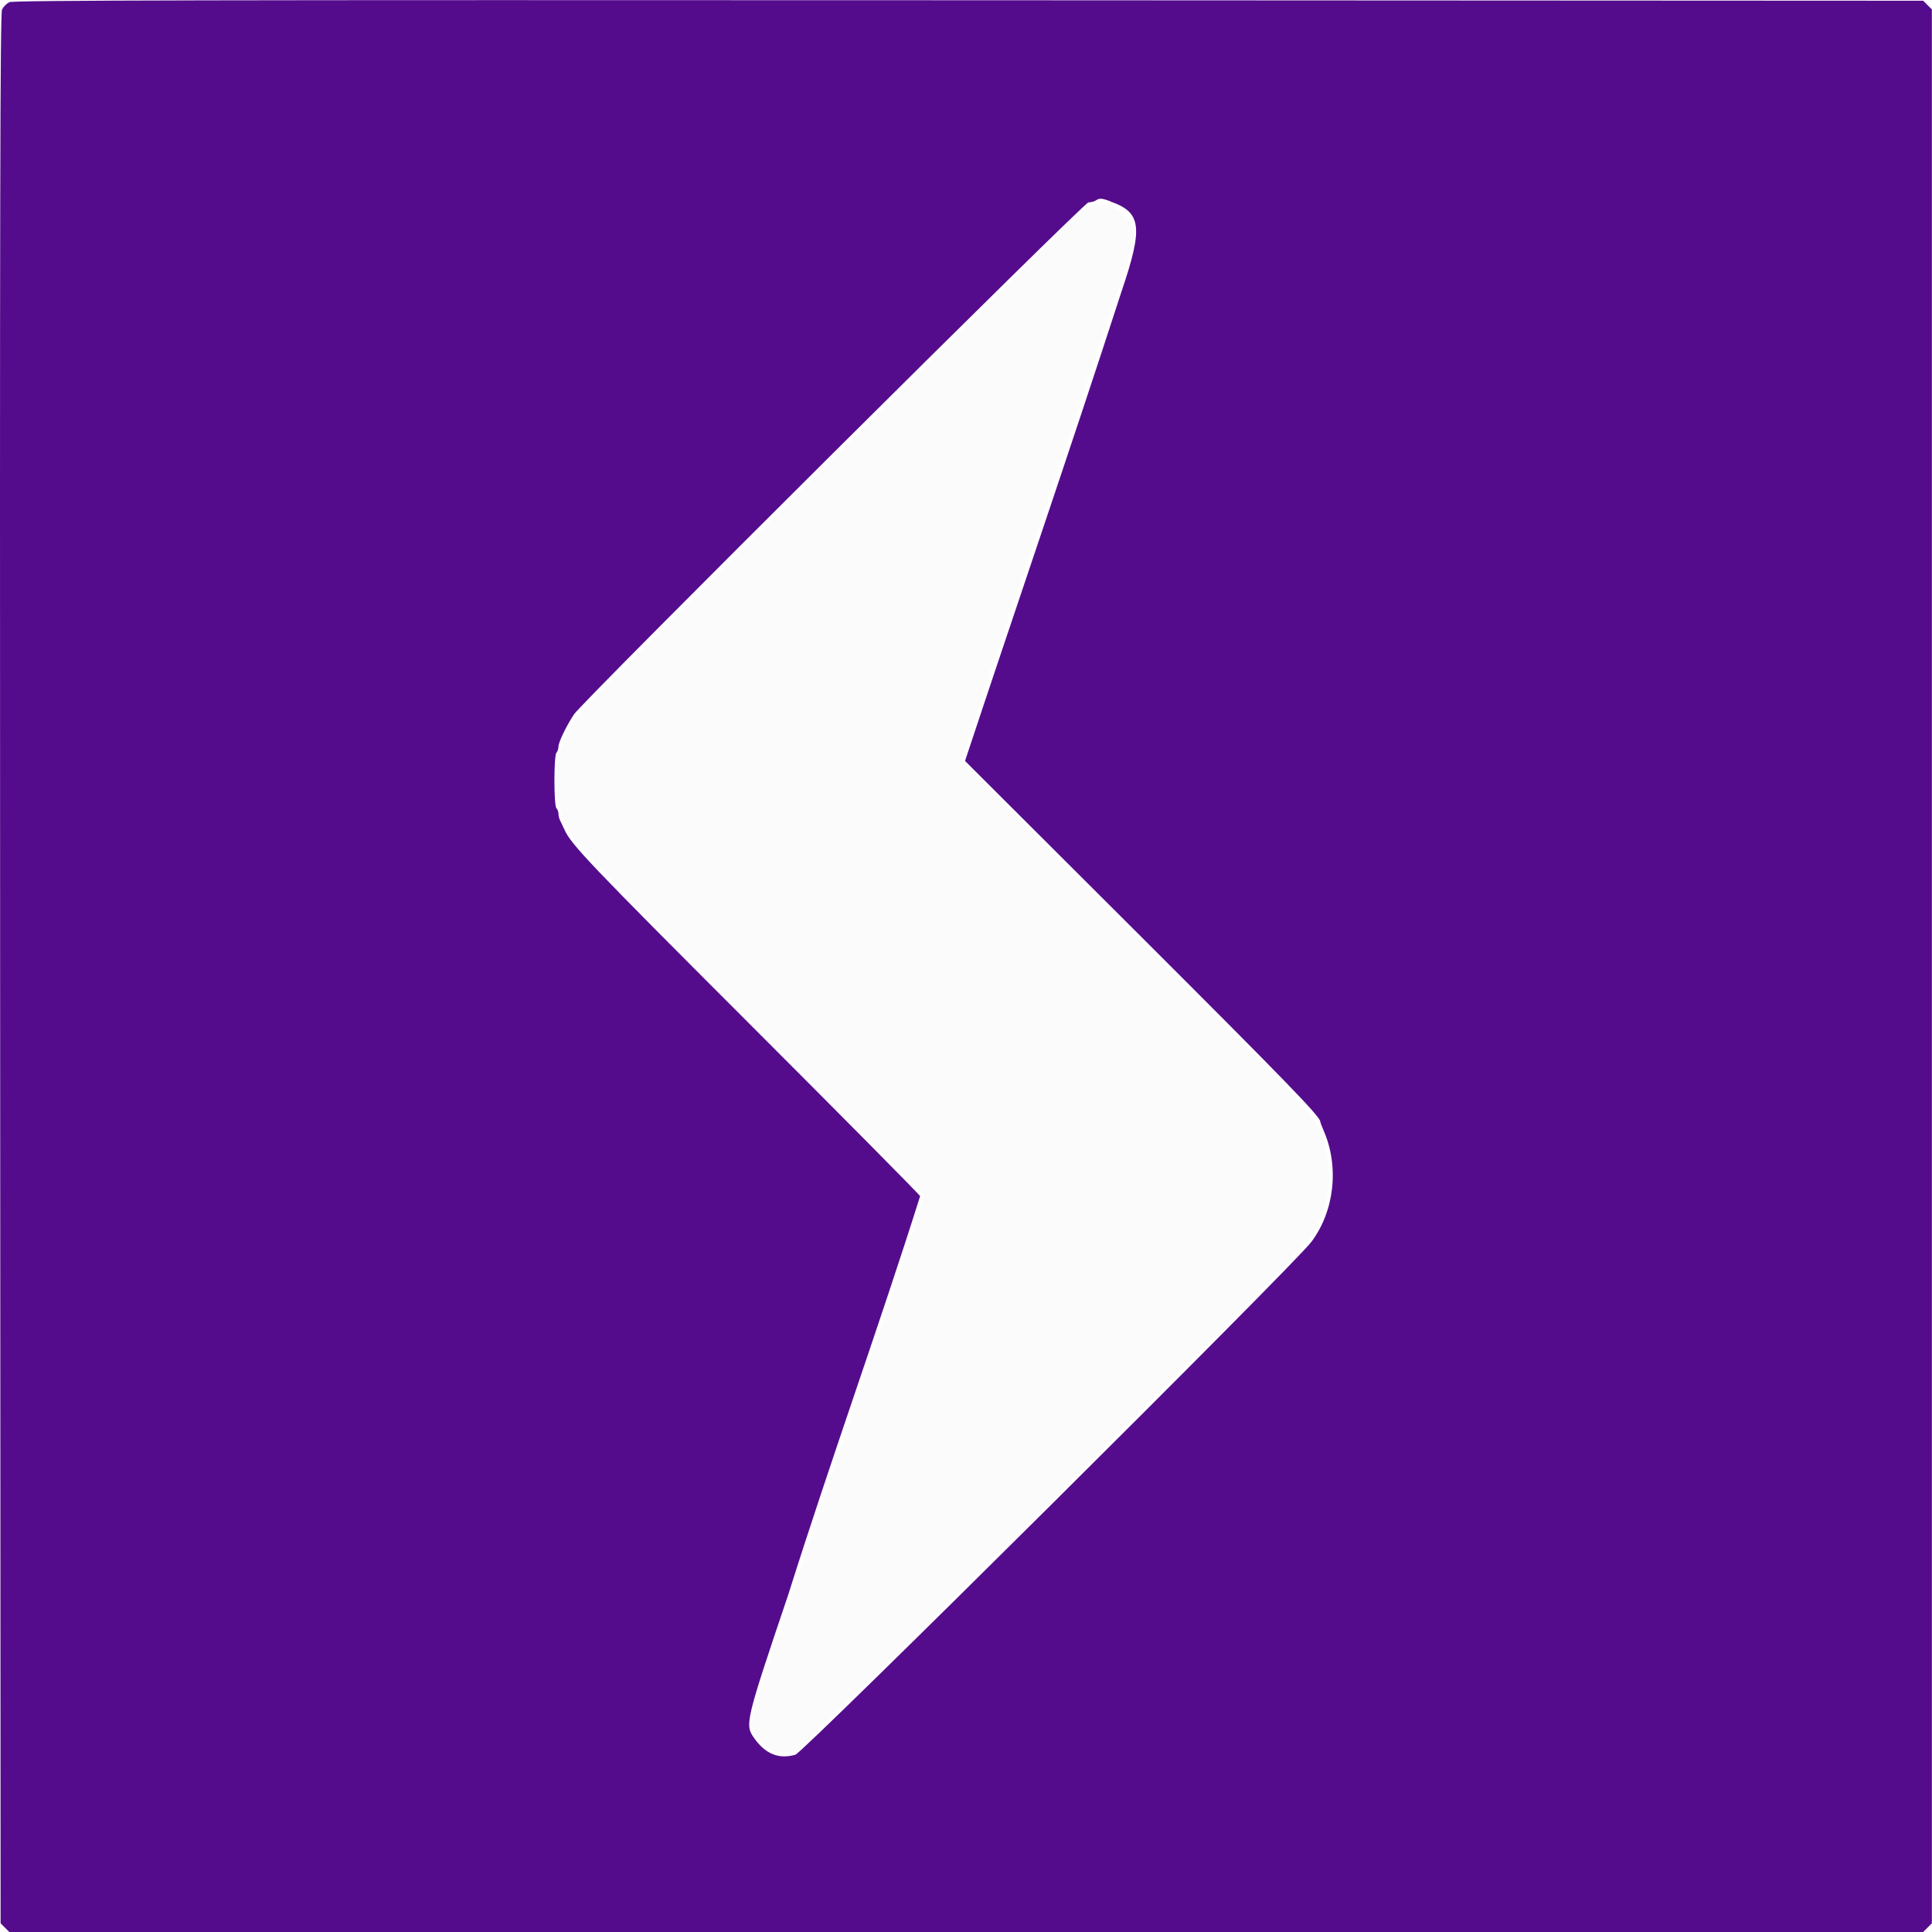
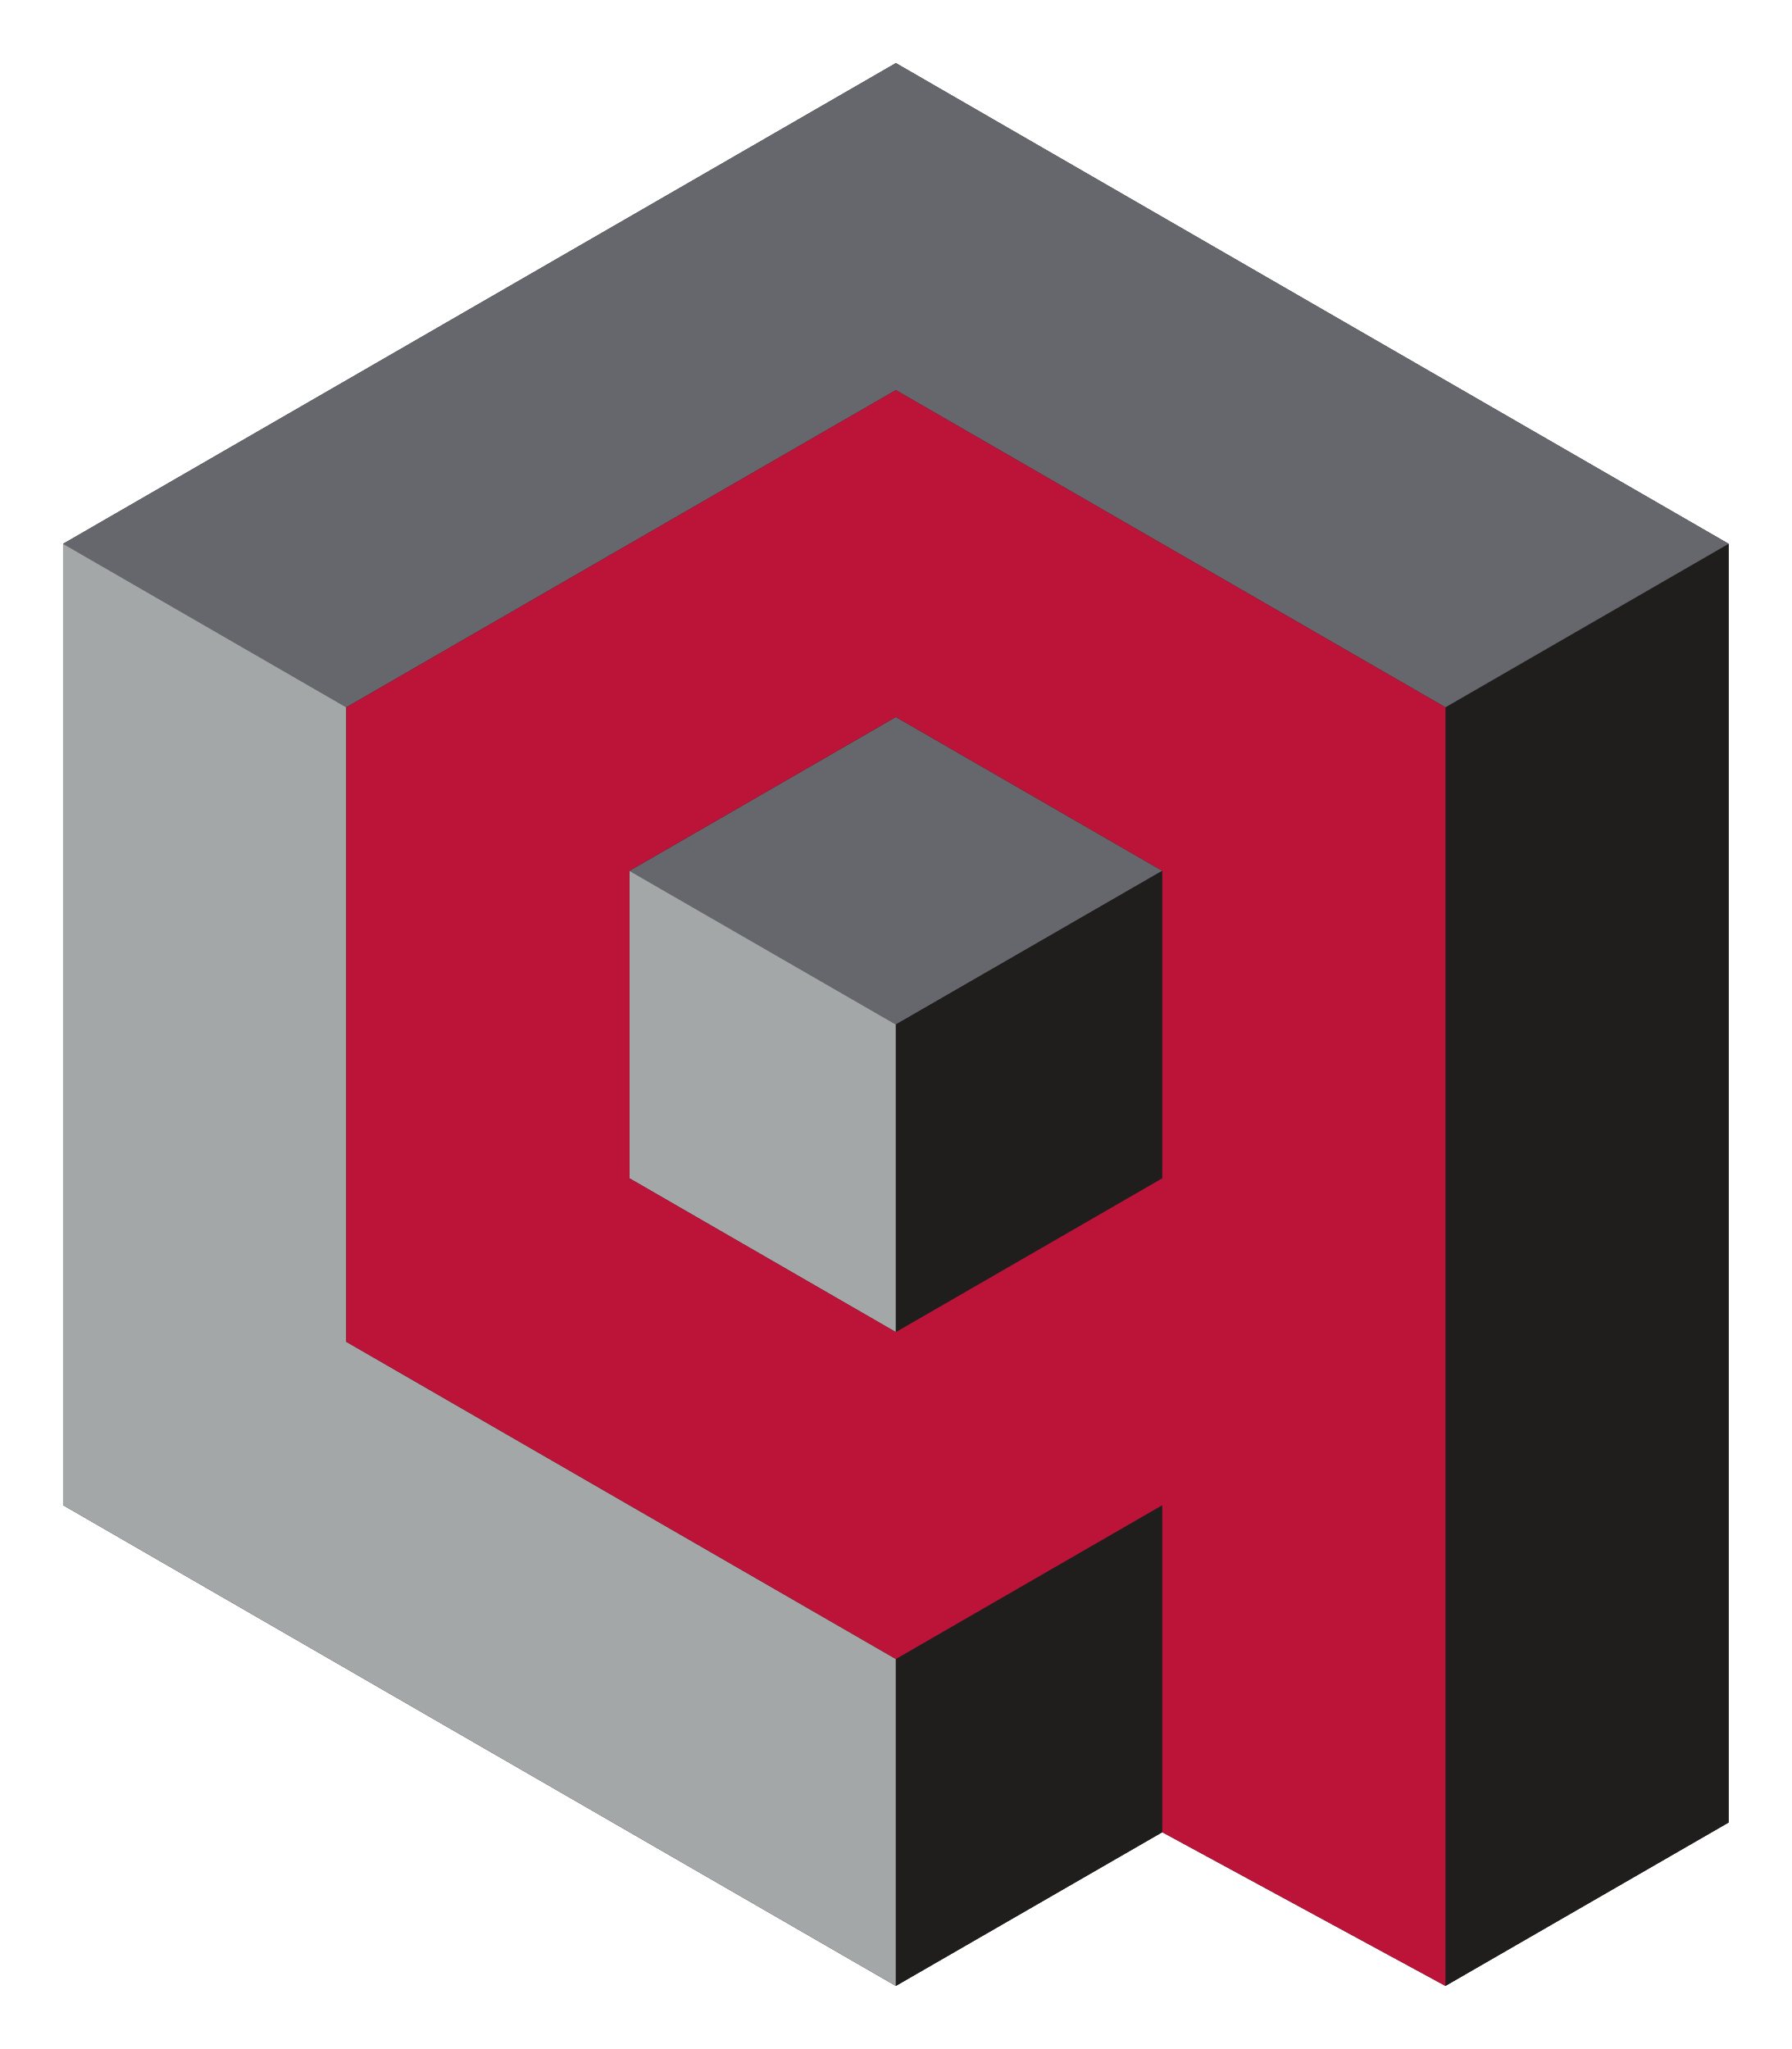
- <svg xmlns="http://www.w3.org/2000/svg" id="svg" version="1.1" width="16" height="16" viewBox="0 0 16 16">
-   <defs id="defs11" />
-   <path style="fill:#fbfbfb;fill-rule:evenodd;stroke:none;stroke-width:0.04" d="m 8.987,1.724 c -0.056,0.034 -4.122,4.097 -4.185,4.181 -0.023,0.031 -0.046,0.06 -0.05,0.065 -0.009,0.008 -0.075,0.145 -0.097,0.2 -0.059,0.147 -0.058,0.444 8.8e-4,0.592 0.084,0.212 0.088,0.217 1.577,1.706 0.779,0.78 1.417,1.427 1.417,1.438 0,0.023 -0.253,0.798 -0.274,0.839 -0.008,0.015 -0.014,0.041 -0.014,0.057 0,0.016 -0.006,0.036 -0.013,0.044 -0.007,0.008 -0.037,0.091 -0.066,0.183 -0.029,0.092 -0.059,0.181 -0.067,0.196 -0.008,0.015 -0.014,0.041 -0.014,0.057 0,0.016 -0.006,0.036 -0.013,0.044 -0.007,0.008 -0.037,0.091 -0.066,0.183 -0.029,0.092 -0.059,0.181 -0.067,0.196 -0.008,0.015 -0.014,0.042 -0.014,0.059 0,0.017 -0.007,0.036 -0.016,0.041 -0.009,0.005 -0.016,0.026 -0.016,0.046 0,0.02 -0.006,0.043 -0.013,0.051 -0.007,0.008 -0.044,0.112 -0.082,0.231 -0.038,0.119 -0.151,0.461 -0.252,0.761 -0.49,1.459 -0.462,1.362 -0.414,1.459 0.069,0.139 0.231,0.2 0.358,0.135 0.071,-0.036 4.143,-4.1 4.245,-4.236 0.034,-0.045 0.091,-0.166 0.11,-0.232 0.009,-0.031 0.024,-0.085 0.034,-0.12 0.034,-0.117 0.007,-0.361 -0.057,-0.52 -0.06,-0.15 -0.201,-0.3 -1.568,-1.665 -0.771,-0.77 -1.402,-1.412 -1.402,-1.426 0,-0.014 0.028,-0.108 0.063,-0.209 0.034,-0.101 0.079,-0.237 0.099,-0.303 0.02,-0.066 0.042,-0.127 0.05,-0.135 0.007,-0.008 0.013,-0.031 0.013,-0.051 0,-0.02 0.007,-0.04 0.016,-0.046 0.009,-0.005 0.016,-0.027 0.016,-0.048 0,-0.021 0.007,-0.043 0.016,-0.048 0.009,-0.005 0.016,-0.027 0.016,-0.048 0,-0.021 0.007,-0.043 0.016,-0.048 0.009,-0.005 0.016,-0.027 0.016,-0.048 0,-0.021 0.007,-0.043 0.016,-0.048 0.009,-0.005 0.016,-0.027 0.016,-0.048 0,-0.021 0.007,-0.043 0.016,-0.048 0.009,-0.005 0.016,-0.027 0.016,-0.048 0,-0.021 0.007,-0.043 0.016,-0.048 0.009,-0.005 0.016,-0.027 0.016,-0.048 0,-0.021 0.007,-0.043 0.016,-0.048 0.009,-0.005 0.016,-0.027 0.016,-0.048 0,-0.021 0.007,-0.043 0.016,-0.048 0.009,-0.005 0.016,-0.027 0.016,-0.048 0,-0.021 0.007,-0.043 0.016,-0.048 0.009,-0.005 0.016,-0.027 0.016,-0.048 0,-0.021 0.007,-0.043 0.016,-0.048 0.009,-0.005 0.016,-0.027 0.016,-0.048 0,-0.021 0.007,-0.043 0.016,-0.048 0.009,-0.005 0.016,-0.027 0.016,-0.048 0,-0.021 0.007,-0.043 0.016,-0.048 0.009,-0.005 0.016,-0.027 0.016,-0.048 0,-0.021 0.007,-0.043 0.016,-0.048 0.009,-0.005 0.016,-0.027 0.016,-0.048 0,-0.021 0.007,-0.043 0.016,-0.048 0.009,-0.005 0.016,-0.027 0.016,-0.048 0,-0.021 0.007,-0.043 0.016,-0.048 0.009,-0.005 0.016,-0.024 0.016,-0.041 0,-0.017 0.006,-0.044 0.014,-0.059 0.008,-0.015 0.119,-0.345 0.247,-0.732 0.128,-0.387 0.284,-0.854 0.346,-1.037 0.126,-0.371 0.131,-0.409 0.07,-0.504 -0.08,-0.124 -0.253,-0.172 -0.366,-0.103" id="path0" />
-   <path style="fill:#540c8c;fill-rule:evenodd;stroke:none;stroke-width:0.04" d="m 0.077,0.018 c -0.022,0.011 -0.049,0.038 -0.06,0.06 -0.016,0.032 -0.019,1.624 -0.016,7.945 l 0.004,7.905 0.036,0.036 0.036,0.036 H 8.003 15.927 l 0.036,-0.036 0.036,-0.036 V 8.003 0.078 l -0.036,-0.036 -0.036,-0.036 -7.905,-0.004 c -6.321,-0.003 -7.913,2.4e-4 -7.945,0.016 M 9.194,1.668 c 0.26,0.09 0.275,0.212 0.094,0.746 -0.442,1.362 -0.899,2.688 -1.296,3.888 l 1.425,1.422 c 1.244,1.242 1.517,1.524 1.517,1.565 0,0.005 0.013,0.04 0.029,0.077 0.129,0.297 0.088,0.665 -0.103,0.919 -0.141,0.188 -4.207,4.228 -4.273,4.247 -0.139,0.039 -0.249,-0.006 -0.343,-0.14 -0.077,-0.109 -0.07,-0.137 0.287,-1.195 0.347,-1.102 0.759,-2.243 1.089,-3.291 0,-0.008 -0.636,-0.65 -1.414,-1.428 -1.327,-1.327 -1.476,-1.484 -1.531,-1.606 -0.012,-0.026 -0.028,-0.061 -0.036,-0.076 -0.008,-0.015 -0.014,-0.041 -0.014,-0.057 0,-0.016 -0.008,-0.037 -0.017,-0.046 -0.022,-0.022 -0.022,-0.437 0,-0.459 0.009,-0.009 0.017,-0.033 0.017,-0.052 0,-0.036 0.069,-0.178 0.13,-0.268 0.08,-0.116 4.222,-4.238 4.259,-4.238 0.021,-1.2e-4 0.048,-0.007 0.061,-0.016 0.032,-0.02 0.044,-0.02 0.119,0.006" id="path1" />
+ <svg xmlns="http://www.w3.org/2000/svg" width="141.981mm" height="162.4mm" viewBox="0 0 141.981 162.4" version="1.1" id="svg886">
+   <defs id="defs880" />
+   <path id="path14-3" style="fill:#201d1d;fill-opacity:1;fill-rule:evenodd;stroke:none;stroke-width:0.035" d="M 70.99,5 37.99,24.05 5,43.1 v 38.1 38.1 l 32.99,19.05 L 70.99,157.4 92.101,145.22 114.54,157.4 136.981,144.45 V 43.1 L 103.98,24.05 Z" />
+   <g id="g914">
+     <path id="path14" style="fill:#201d1d;fill-opacity:1;fill-rule:evenodd;stroke:none;stroke-width:0.035" d="M 114.54,106.35 V 56.06 L 136.981,43.1 V 144.45 l -22.44,12.95 v -25.91 -25.14" />
+     <path id="path16" style="fill:#65676d;fill-opacity:1;fill-rule:evenodd;stroke:none;stroke-width:0.035" d="M 136.981,43.1 114.54,56.06 92.761,43.49 70.99,30.92 49.21,43.49 27.44,56.06 5,43.1 37.99,24.05 70.99,5 103.981,24.05 136.981,43.1" />
+     <path id="path18" style="fill:#a4a7a8;fill-opacity:1;fill-rule:evenodd;stroke:none;stroke-width:0.035" d="m 5,43.1 22.44,12.96 v 50.29 l 21.77,12.57 21.78,12.57 v 25.91 l -33,-19.05 L 5,119.3 V 81.2 43.1" />
+     <path id="path20" style="fill:#201d1d;fill-opacity:1;fill-rule:evenodd;stroke:none;stroke-width:0.035" d="m 92.1,119.3 -21.11,12.19 v 25.91 l 21.11,-12.18 v -25.92" />
+     <path id="path22" style="fill:#65676d;fill-opacity:1;fill-rule:evenodd;stroke:none;stroke-width:0.035" d="M 70.99,81.2 49.88,69.02 70.99,56.83 92.1,69.02 70.99,81.2" />
+     <path id="path24" style="fill:#a4a7a8;fill-opacity:1;fill-rule:evenodd;stroke:none;stroke-width:0.035" d="M 49.88,69.02 70.99,81.2 V 105.58 L 49.88,93.39 V 69.02" />
+     <path id="path26" style="fill:#201d1d;fill-opacity:1;fill-rule:evenodd;stroke:none;stroke-width:0.035" d="M 70.99,81.2 92.1,69.02 V 93.39 L 70.99,105.58 V 81.2" />
+     <path id="path28" style="fill:#bc1439;fill-opacity:1;fill-rule:evenodd;stroke:none;stroke-width:0.035" d="m 92.1,145.22 22.44,12.18 V 56.06 L 92.761,43.49 70.99,30.92 49.21,43.49 27.44,56.06 v 25.14 25.15 l 21.77,12.57 21.78,12.57 21.11,-12.19 z m 0,-51.829 L 70.99,105.58 49.88,93.39 V 69.02 L 70.99,56.83 92.1,69.02 v 24.37" />
+   </g>
</svg>
